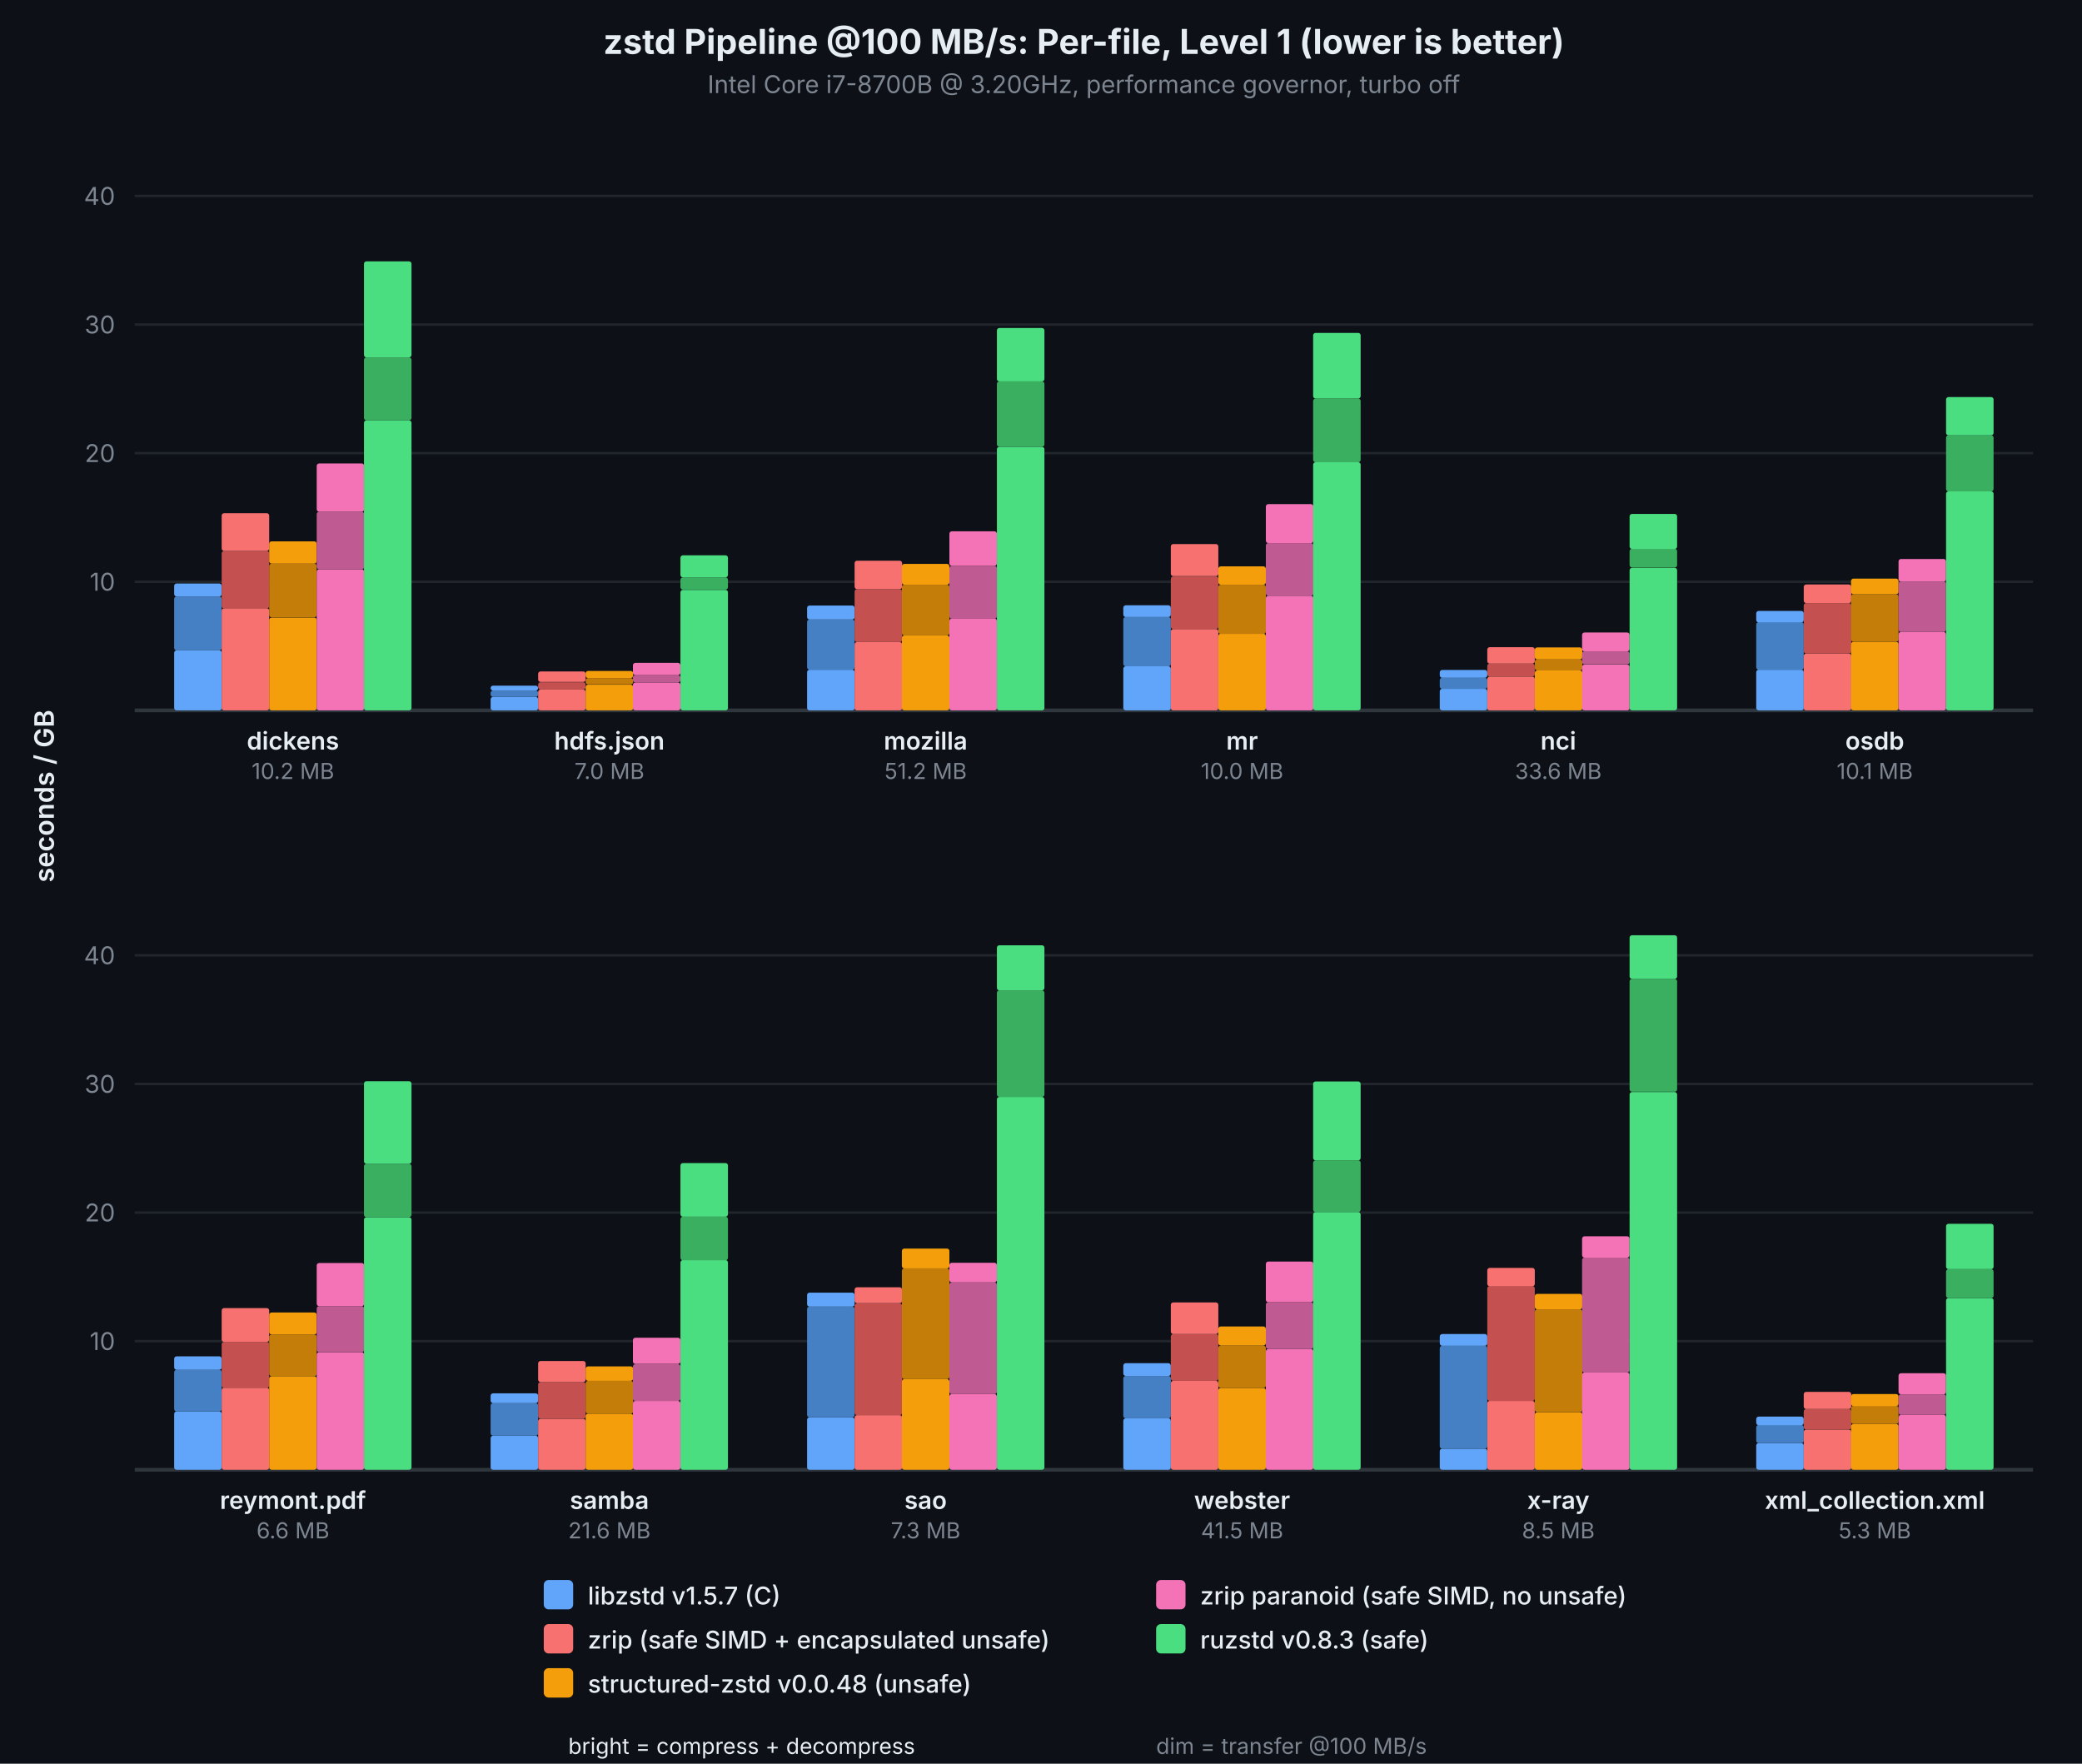
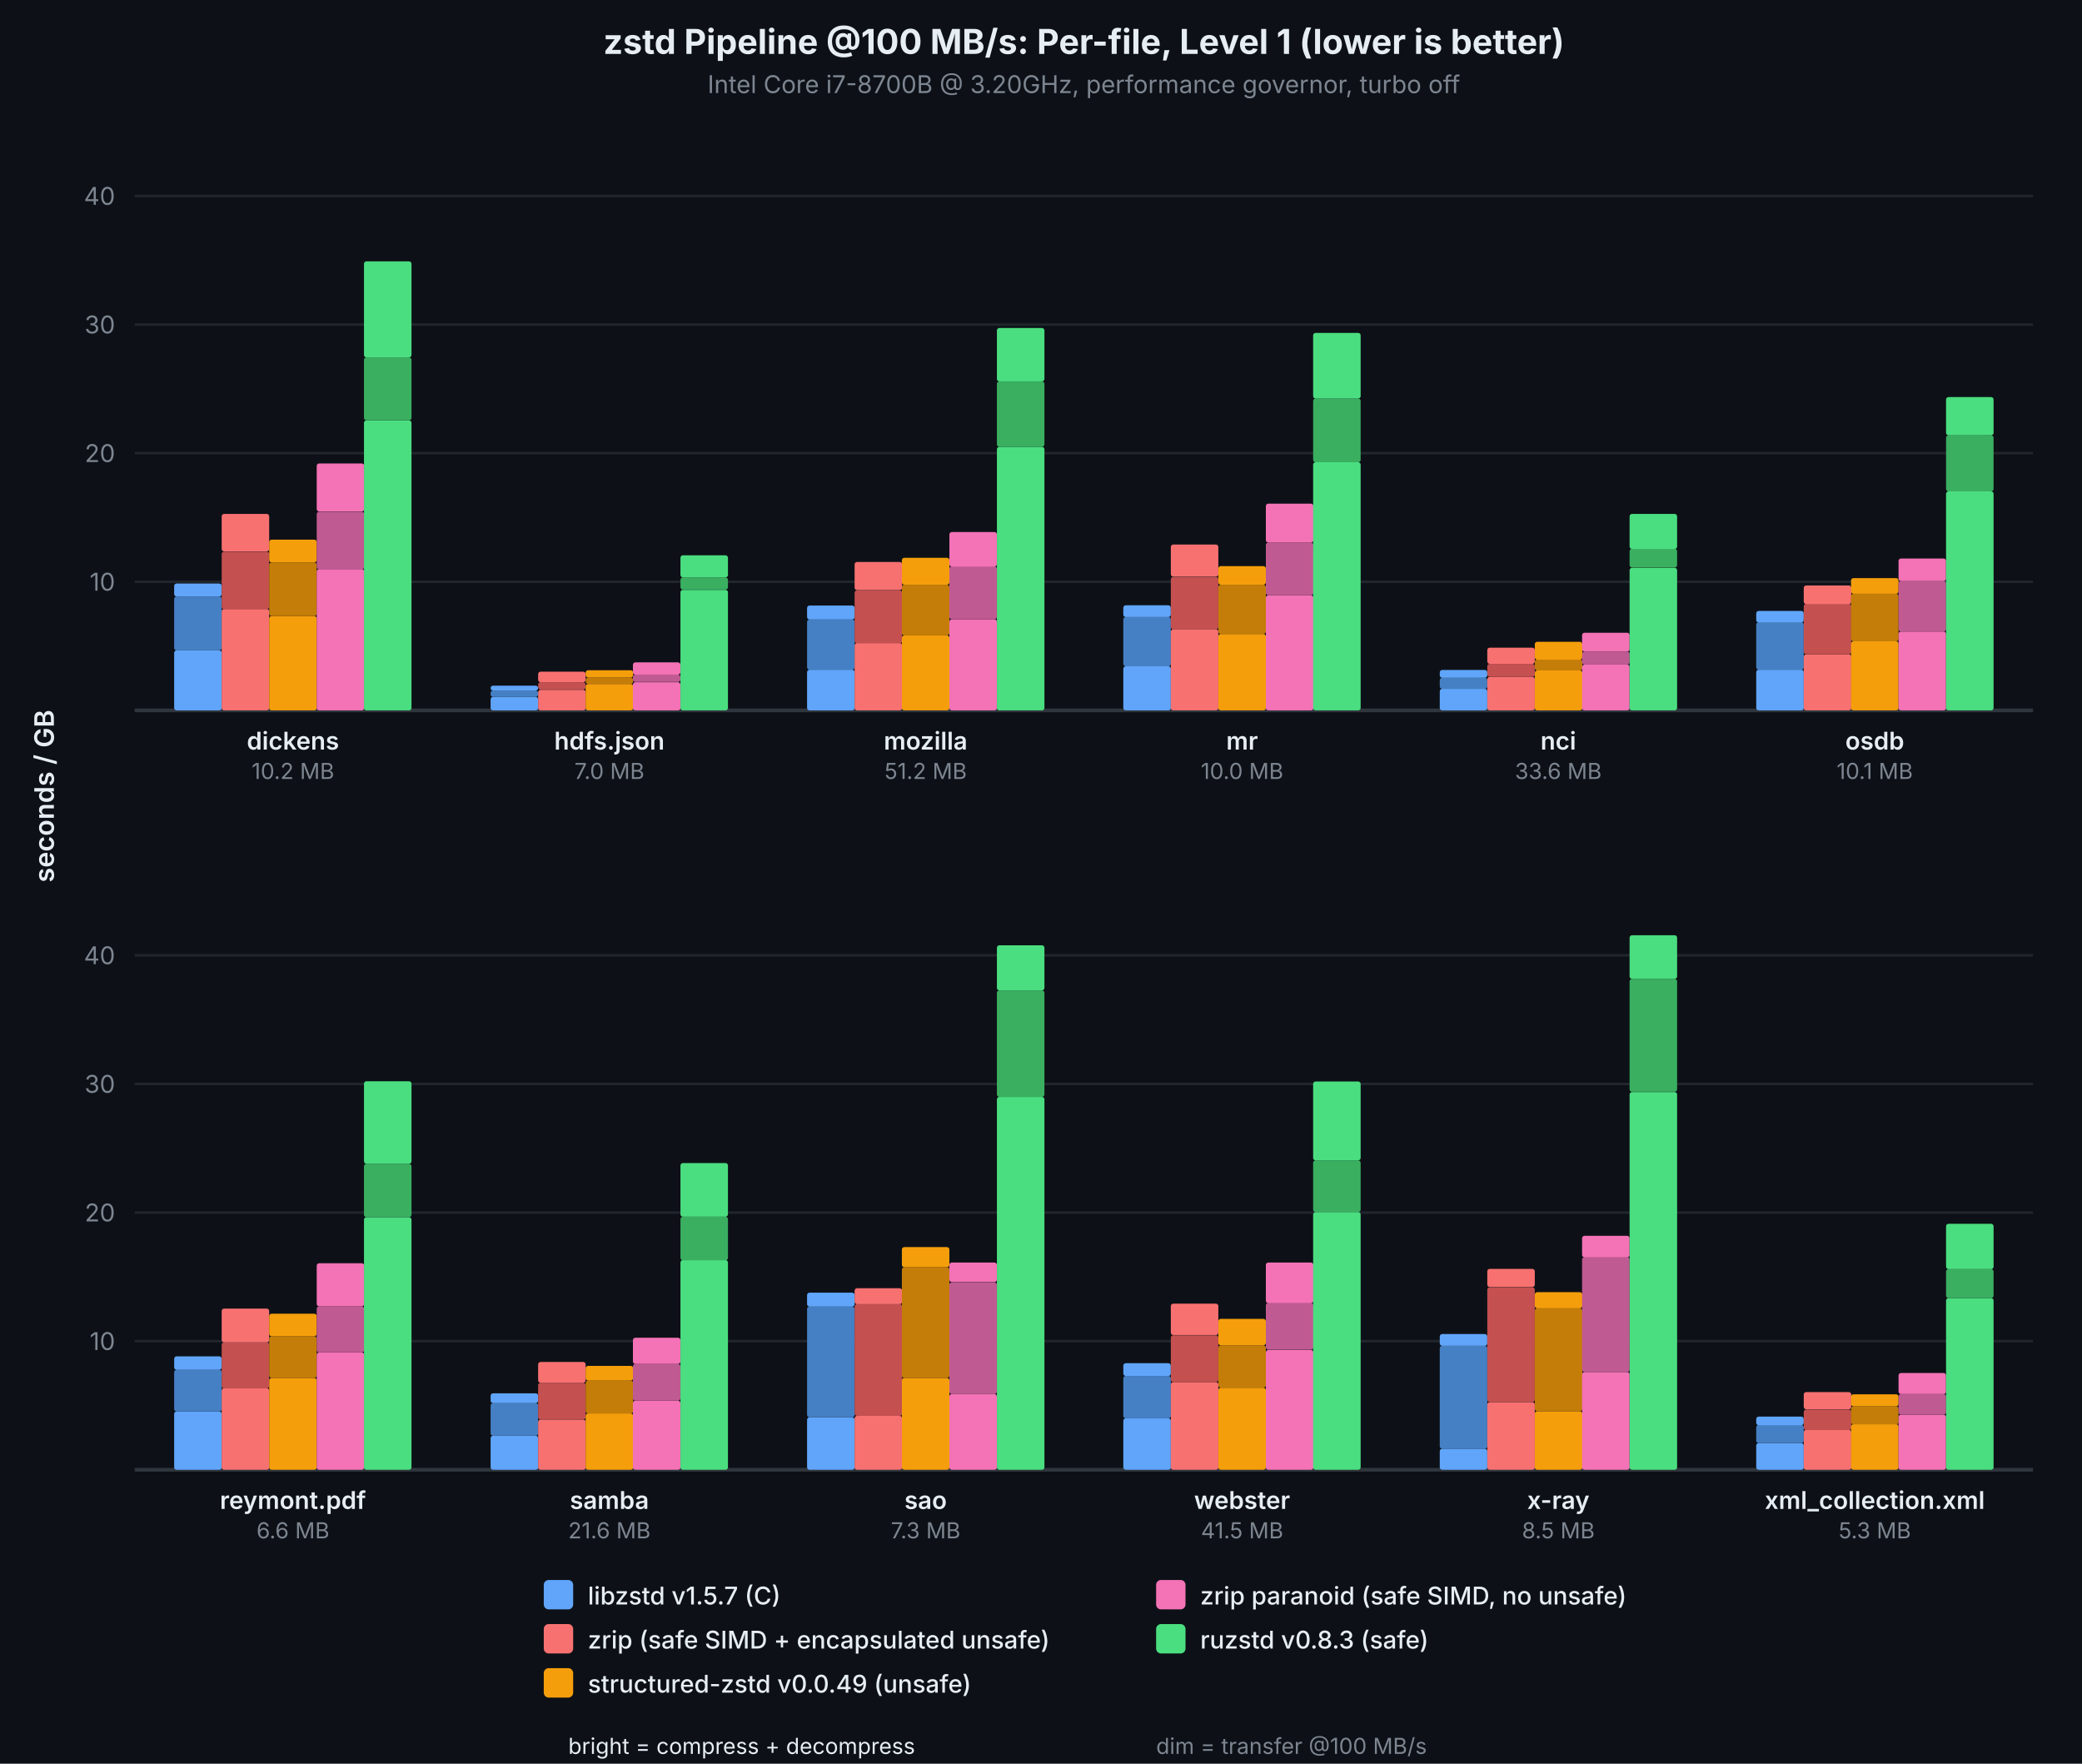
<svg xmlns="http://www.w3.org/2000/svg" viewBox="0 0 850 720" font-family="system-ui, -apple-system, sans-serif">
  <rect width="850" height="720" fill="#0d1117" />
  <text x="442.5" y="22" text-anchor="middle" fill="#e6edf3" font-size="14" font-weight="700">zstd Pipeline @100 MB/s: Per-file, Level 1 (lower is better)</text>
  <text x="442.5" y="38" text-anchor="middle" fill="#7d8590" font-size="10">Intel Core i7-8700B @ 3.20GHz, performance governor, turbo off</text>
  <line x1="55" y1="237.5" x2="830" y2="237.5" stroke="#21262d" stroke-width="1" />
  <text x="47" y="237.5" text-anchor="end" dominant-baseline="middle" fill="#7d8590" font-size="10">10</text>
  <line x1="55" y1="185.0" x2="830" y2="185.0" stroke="#21262d" stroke-width="1" />
  <text x="47" y="185.0" text-anchor="end" dominant-baseline="middle" fill="#7d8590" font-size="10">20</text>
  <line x1="55" y1="132.5" x2="830" y2="132.5" stroke="#21262d" stroke-width="1" />
  <text x="47" y="132.5" text-anchor="end" dominant-baseline="middle" fill="#7d8590" font-size="10">30</text>
  <line x1="55" y1="80.0" x2="830" y2="80.0" stroke="#21262d" stroke-width="1" />
  <text x="47" y="80.0" text-anchor="end" dominant-baseline="middle" fill="#7d8590" font-size="10">40</text>
  <line x1="55" y1="290" x2="830" y2="290" stroke="#30363d" stroke-width="1.5" />
  <text x="22" y="325.0" text-anchor="middle" fill="#e6edf3" font-size="11" font-weight="600" transform="rotate(-90,22,325.0)">seconds / GB</text>
  <rect x="71.1" y="265.5" width="19.4" height="24.5" fill="#60a5fa" rx="1" />
  <rect x="71.1" y="243.5" width="19.4" height="22.0" fill="#4680c4" rx="1" />
  <rect x="71.1" y="238.2" width="19.4" height="5.3" fill="#60a5fa" rx="1" />
-   <rect x="90.5" y="248.3" width="19.4" height="41.7" fill="#f87171" rx="1" />
-   <rect x="90.5" y="224.9" width="19.4" height="23.5" fill="#c45050" rx="1" />
-   <rect x="90.5" y="209.5" width="19.4" height="15.4" fill="#f87171" rx="1" />
-   <rect x="109.9" y="252.1" width="19.4" height="37.9" fill="#f59e0b" rx="1" />
-   <rect x="109.9" y="230.1" width="19.4" height="21.9" fill="#c47d08" rx="1" />
-   <rect x="109.9" y="221.0" width="19.4" height="9.1" fill="#f59e0b" rx="1" />
-   <rect x="129.3" y="232.4" width="19.4" height="57.6" fill="#f472b6" rx="1" />
+   <rect x="90.5" y="248.6" width="19.4" height="41.4" fill="#f87171" rx="1" />
+   <rect x="90.5" y="225.2" width="19.4" height="23.5" fill="#c45050" rx="1" />
+   <rect x="90.5" y="209.8" width="19.4" height="15.3" fill="#f87171" rx="1" />
+   <rect x="109.9" y="251.5" width="19.4" height="38.5" fill="#f59e0b" rx="1" />
+   <rect x="109.9" y="229.6" width="19.4" height="21.9" fill="#c47d08" rx="1" />
+   <rect x="109.9" y="220.3" width="19.4" height="9.3" fill="#f59e0b" rx="1" />
+   <rect x="129.3" y="232.3" width="19.4" height="57.7" fill="#f472b6" rx="1" />
  <rect x="129.3" y="208.9" width="19.4" height="23.5" fill="#c05a92" rx="1" />
-   <rect x="129.3" y="189.2" width="19.4" height="19.7" fill="#f472b6" rx="1" />
+   <rect x="129.3" y="189.2" width="19.4" height="19.6" fill="#f472b6" rx="1" />
  <rect x="148.6" y="171.6" width="19.4" height="118.4" fill="#4ade80" rx="1" />
  <rect x="148.6" y="145.9" width="19.4" height="25.7" fill="#3aaf60" rx="1" />
  <rect x="148.6" y="106.7" width="19.4" height="39.2" fill="#4ade80" rx="1" />
  <text x="119.6" y="306" text-anchor="middle" fill="#e6edf3" font-size="10" font-weight="600">dickens</text>
  <text x="119.6" y="318" text-anchor="middle" fill="#7d8590" font-size="9">10.2 MB</text>
  <rect x="200.3" y="284.5" width="19.4" height="5.5" fill="#60a5fa" rx="1" />
  <rect x="200.3" y="281.9" width="19.4" height="2.6" fill="#4680c4" rx="1" />
  <rect x="200.3" y="279.9" width="19.4" height="2.0" fill="#60a5fa" rx="1" />
-   <rect x="219.7" y="281.5" width="19.4" height="8.5" fill="#f87171" rx="1" />
+   <rect x="219.7" y="281.6" width="19.4" height="8.4" fill="#f87171" rx="1" />
  <rect x="219.7" y="278.5" width="19.4" height="3.0" fill="#c45050" rx="1" />
-   <rect x="219.7" y="274.1" width="19.4" height="4.3" fill="#f87171" rx="1" />
-   <rect x="239.1" y="279.5" width="19.4" height="10.5" fill="#f59e0b" rx="1" />
-   <rect x="239.1" y="276.8" width="19.4" height="2.6" fill="#c47d08" rx="1" />
-   <rect x="239.1" y="273.9" width="19.4" height="2.9" fill="#f59e0b" rx="1" />
-   <rect x="258.4" y="278.6" width="19.4" height="11.4" fill="#f472b6" rx="1" />
-   <rect x="258.4" y="275.6" width="19.4" height="3.0" fill="#c05a92" rx="1" />
-   <rect x="258.4" y="270.6" width="19.4" height="5.0" fill="#f472b6" rx="1" />
+   <rect x="219.7" y="274.2" width="19.4" height="4.3" fill="#f87171" rx="1" />
+   <rect x="239.1" y="279.2" width="19.4" height="10.8" fill="#f59e0b" rx="1" />
+   <rect x="239.1" y="276.6" width="19.4" height="2.6" fill="#c47d08" rx="1" />
+   <rect x="239.1" y="273.6" width="19.4" height="3.0" fill="#f59e0b" rx="1" />
+   <rect x="258.4" y="278.5" width="19.4" height="11.5" fill="#f472b6" rx="1" />
+   <rect x="258.4" y="275.4" width="19.4" height="3.0" fill="#c05a92" rx="1" />
+   <rect x="258.4" y="270.4" width="19.4" height="5.0" fill="#f472b6" rx="1" />
  <rect x="277.8" y="240.8" width="19.4" height="49.2" fill="#4ade80" rx="1" />
  <rect x="277.8" y="235.7" width="19.4" height="5.0" fill="#3aaf60" rx="1" />
  <rect x="277.8" y="226.7" width="19.4" height="9.0" fill="#4ade80" rx="1" />
  <text x="248.8" y="306" text-anchor="middle" fill="#e6edf3" font-size="10" font-weight="600">hdfs.json</text>
  <text x="248.8" y="318" text-anchor="middle" fill="#7d8590" font-size="9">7.0 MB</text>
  <rect x="329.5" y="273.4" width="19.4" height="16.6" fill="#60a5fa" rx="1" />
  <rect x="329.5" y="252.9" width="19.4" height="20.5" fill="#4680c4" rx="1" />
  <rect x="329.5" y="247.2" width="19.4" height="5.7" fill="#60a5fa" rx="1" />
-   <rect x="348.9" y="262.1" width="19.4" height="27.9" fill="#f87171" rx="1" />
-   <rect x="348.9" y="240.5" width="19.4" height="21.6" fill="#c45050" rx="1" />
-   <rect x="348.9" y="228.9" width="19.4" height="11.6" fill="#f87171" rx="1" />
+   <rect x="348.9" y="262.5" width="19.4" height="27.5" fill="#f87171" rx="1" />
+   <rect x="348.9" y="241.0" width="19.4" height="21.6" fill="#c45050" rx="1" />
+   <rect x="348.9" y="229.4" width="19.4" height="11.5" fill="#f87171" rx="1" />
  <rect x="368.2" y="259.4" width="19.4" height="30.6" fill="#f59e0b" rx="1" />
  <rect x="368.2" y="238.7" width="19.4" height="20.7" fill="#c47d08" rx="1" />
-   <rect x="368.2" y="230.2" width="19.4" height="8.5" fill="#f59e0b" rx="1" />
-   <rect x="387.6" y="252.5" width="19.4" height="37.5" fill="#f472b6" rx="1" />
-   <rect x="387.6" y="231.0" width="19.4" height="21.6" fill="#c05a92" rx="1" />
-   <rect x="387.6" y="216.9" width="19.4" height="14.1" fill="#f472b6" rx="1" />
+   <rect x="368.2" y="227.7" width="19.4" height="11.0" fill="#f59e0b" rx="1" />
+   <rect x="387.6" y="252.8" width="19.4" height="37.2" fill="#f472b6" rx="1" />
+   <rect x="387.6" y="231.2" width="19.4" height="21.6" fill="#c05a92" rx="1" />
+   <rect x="387.6" y="217.2" width="19.4" height="14.1" fill="#f472b6" rx="1" />
  <rect x="407.0" y="182.4" width="19.4" height="107.6" fill="#4ade80" rx="1" />
  <rect x="407.0" y="155.7" width="19.4" height="26.7" fill="#3aaf60" rx="1" />
  <rect x="407.0" y="133.9" width="19.4" height="21.8" fill="#4ade80" rx="1" />
  <text x="377.9" y="306" text-anchor="middle" fill="#e6edf3" font-size="10" font-weight="600">mozilla</text>
  <text x="377.9" y="318" text-anchor="middle" fill="#7d8590" font-size="9">51.2 MB</text>
  <rect x="458.6" y="272.0" width="19.4" height="18.0" fill="#60a5fa" rx="1" />
  <rect x="458.6" y="251.9" width="19.4" height="20.1" fill="#4680c4" rx="1" />
  <rect x="458.6" y="247.1" width="19.4" height="4.8" fill="#60a5fa" rx="1" />
-   <rect x="478.0" y="256.8" width="19.4" height="33.2" fill="#f87171" rx="1" />
-   <rect x="478.0" y="235.3" width="19.4" height="21.5" fill="#c45050" rx="1" />
-   <rect x="478.0" y="222.1" width="19.4" height="13.1" fill="#f87171" rx="1" />
-   <rect x="497.4" y="258.7" width="19.4" height="31.3" fill="#f59e0b" rx="1" />
+   <rect x="478.0" y="256.9" width="19.4" height="33.1" fill="#f87171" rx="1" />
+   <rect x="478.0" y="235.5" width="19.4" height="21.5" fill="#c45050" rx="1" />
+   <rect x="478.0" y="222.3" width="19.4" height="13.1" fill="#f87171" rx="1" />
+   <rect x="497.4" y="258.8" width="19.4" height="31.2" fill="#f59e0b" rx="1" />
  <rect x="497.4" y="238.7" width="19.4" height="20.1" fill="#c47d08" rx="1" />
-   <rect x="497.4" y="231.2" width="19.4" height="7.5" fill="#f59e0b" rx="1" />
-   <rect x="516.8" y="243.2" width="19.4" height="46.8" fill="#f472b6" rx="1" />
-   <rect x="516.8" y="221.7" width="19.4" height="21.5" fill="#c05a92" rx="1" />
-   <rect x="516.8" y="205.8" width="19.4" height="15.9" fill="#f472b6" rx="1" />
+   <rect x="497.4" y="231.1" width="19.4" height="7.6" fill="#f59e0b" rx="1" />
+   <rect x="516.8" y="243.0" width="19.4" height="47.0" fill="#f472b6" rx="1" />
+   <rect x="516.8" y="221.5" width="19.4" height="21.5" fill="#c05a92" rx="1" />
+   <rect x="516.8" y="205.6" width="19.4" height="15.9" fill="#f472b6" rx="1" />
  <rect x="536.1" y="188.7" width="19.4" height="101.3" fill="#4ade80" rx="1" />
  <rect x="536.1" y="162.7" width="19.4" height="26.0" fill="#3aaf60" rx="1" />
  <rect x="536.1" y="135.9" width="19.4" height="26.8" fill="#4ade80" rx="1" />
  <text x="507.1" y="306" text-anchor="middle" fill="#e6edf3" font-size="10" font-weight="600">mr</text>
  <text x="507.1" y="318" text-anchor="middle" fill="#7d8590" font-size="9">10.0 MB</text>
  <rect x="587.8" y="281.2" width="19.4" height="8.8" fill="#60a5fa" rx="1" />
  <rect x="587.8" y="276.7" width="19.4" height="4.5" fill="#4680c4" rx="1" />
  <rect x="587.8" y="273.5" width="19.4" height="3.2" fill="#60a5fa" rx="1" />
-   <rect x="607.2" y="276.2" width="19.4" height="13.8" fill="#f87171" rx="1" />
-   <rect x="607.2" y="270.9" width="19.4" height="5.3" fill="#c45050" rx="1" />
-   <rect x="607.2" y="264.2" width="19.4" height="6.7" fill="#f87171" rx="1" />
+   <rect x="607.2" y="276.3" width="19.4" height="13.7" fill="#f87171" rx="1" />
+   <rect x="607.2" y="271.0" width="19.4" height="5.3" fill="#c45050" rx="1" />
+   <rect x="607.2" y="264.4" width="19.4" height="6.6" fill="#f87171" rx="1" />
  <rect x="626.6" y="273.7" width="19.4" height="16.3" fill="#f59e0b" rx="1" />
  <rect x="626.6" y="269.2" width="19.4" height="4.5" fill="#c47d08" rx="1" />
-   <rect x="626.6" y="264.3" width="19.4" height="4.9" fill="#f59e0b" rx="1" />
+   <rect x="626.6" y="262.0" width="19.4" height="7.3" fill="#f59e0b" rx="1" />
  <rect x="645.9" y="271.3" width="19.4" height="18.7" fill="#f472b6" rx="1" />
-   <rect x="645.9" y="265.9" width="19.4" height="5.3" fill="#c05a92" rx="1" />
-   <rect x="645.9" y="258.2" width="19.4" height="7.7" fill="#f472b6" rx="1" />
+   <rect x="645.9" y="266.0" width="19.4" height="5.3" fill="#c05a92" rx="1" />
+   <rect x="645.9" y="258.3" width="19.4" height="7.7" fill="#f472b6" rx="1" />
  <rect x="665.3" y="231.8" width="19.4" height="58.2" fill="#4ade80" rx="1" />
  <rect x="665.3" y="224.0" width="19.4" height="7.7" fill="#3aaf60" rx="1" />
  <rect x="665.3" y="209.8" width="19.4" height="14.3" fill="#4ade80" rx="1" />
  <text x="636.2" y="306" text-anchor="middle" fill="#e6edf3" font-size="10" font-weight="600">nci</text>
  <text x="636.2" y="318" text-anchor="middle" fill="#7d8590" font-size="9">33.6 MB</text>
  <rect x="717.0" y="273.4" width="19.4" height="16.6" fill="#60a5fa" rx="1" />
  <rect x="717.0" y="254.0" width="19.4" height="19.4" fill="#4680c4" rx="1" />
  <rect x="717.0" y="249.4" width="19.4" height="4.7" fill="#60a5fa" rx="1" />
-   <rect x="736.4" y="266.8" width="19.4" height="23.2" fill="#f87171" rx="1" />
-   <rect x="736.4" y="246.2" width="19.4" height="20.6" fill="#c45050" rx="1" />
-   <rect x="736.4" y="238.6" width="19.4" height="7.6" fill="#f87171" rx="1" />
-   <rect x="755.7" y="262.0" width="19.4" height="28.0" fill="#f59e0b" rx="1" />
-   <rect x="755.7" y="242.6" width="19.4" height="19.4" fill="#c47d08" rx="1" />
-   <rect x="755.7" y="236.2" width="19.4" height="6.4" fill="#f59e0b" rx="1" />
-   <rect x="775.1" y="258.0" width="19.4" height="32.0" fill="#f472b6" rx="1" />
-   <rect x="775.1" y="237.4" width="19.4" height="20.6" fill="#c05a92" rx="1" />
-   <rect x="775.1" y="228.2" width="19.4" height="9.2" fill="#f472b6" rx="1" />
+   <rect x="736.4" y="267.1" width="19.4" height="22.9" fill="#f87171" rx="1" />
+   <rect x="736.4" y="246.5" width="19.4" height="20.6" fill="#c45050" rx="1" />
+   <rect x="736.4" y="239.0" width="19.4" height="7.6" fill="#f87171" rx="1" />
+   <rect x="755.7" y="261.8" width="19.4" height="28.2" fill="#f59e0b" rx="1" />
+   <rect x="755.7" y="242.4" width="19.4" height="19.4" fill="#c47d08" rx="1" />
+   <rect x="755.7" y="236.0" width="19.4" height="6.4" fill="#f59e0b" rx="1" />
+   <rect x="775.1" y="257.8" width="19.4" height="32.2" fill="#f472b6" rx="1" />
+   <rect x="775.1" y="237.2" width="19.4" height="20.6" fill="#c05a92" rx="1" />
+   <rect x="775.1" y="228.0" width="19.4" height="9.2" fill="#f472b6" rx="1" />
  <rect x="794.5" y="200.6" width="19.4" height="89.4" fill="#4ade80" rx="1" />
  <rect x="794.5" y="177.7" width="19.4" height="22.9" fill="#3aaf60" rx="1" />
  <rect x="794.5" y="162.1" width="19.4" height="15.6" fill="#4ade80" rx="1" />
  <text x="765.4" y="306" text-anchor="middle" fill="#e6edf3" font-size="10" font-weight="600">osdb</text>
  <text x="765.4" y="318" text-anchor="middle" fill="#7d8590" font-size="9">10.1 MB</text>
  <line x1="55" y1="547.5" x2="830" y2="547.5" stroke="#21262d" stroke-width="1" />
  <text x="47" y="547.5" text-anchor="end" dominant-baseline="middle" fill="#7d8590" font-size="10">10</text>
  <line x1="55" y1="495.0" x2="830" y2="495.0" stroke="#21262d" stroke-width="1" />
  <text x="47" y="495.0" text-anchor="end" dominant-baseline="middle" fill="#7d8590" font-size="10">20</text>
  <line x1="55" y1="442.5" x2="830" y2="442.5" stroke="#21262d" stroke-width="1" />
  <text x="47" y="442.5" text-anchor="end" dominant-baseline="middle" fill="#7d8590" font-size="10">30</text>
  <line x1="55" y1="390.0" x2="830" y2="390.0" stroke="#21262d" stroke-width="1" />
  <text x="47" y="390.0" text-anchor="end" dominant-baseline="middle" fill="#7d8590" font-size="10">40</text>
  <line x1="55" y1="600" x2="830" y2="600" stroke="#30363d" stroke-width="1.5" />
  <rect x="71.1" y="576.2" width="19.4" height="23.8" fill="#60a5fa" rx="1" />
  <rect x="71.1" y="559.2" width="19.4" height="17.0" fill="#4680c4" rx="1" />
  <rect x="71.1" y="553.7" width="19.4" height="5.5" fill="#60a5fa" rx="1" />
-   <rect x="90.5" y="566.5" width="19.4" height="33.5" fill="#f87171" rx="1" />
-   <rect x="90.5" y="547.8" width="19.4" height="18.8" fill="#c45050" rx="1" />
-   <rect x="90.5" y="534.0" width="19.4" height="13.8" fill="#f87171" rx="1" />
-   <rect x="109.9" y="561.8" width="19.4" height="38.2" fill="#f59e0b" rx="1" />
-   <rect x="109.9" y="544.8" width="19.4" height="17.0" fill="#c47d08" rx="1" />
-   <rect x="109.9" y="535.8" width="19.4" height="9.0" fill="#f59e0b" rx="1" />
-   <rect x="129.3" y="552.0" width="19.4" height="48.0" fill="#f472b6" rx="1" />
-   <rect x="129.3" y="533.2" width="19.4" height="18.8" fill="#c05a92" rx="1" />
-   <rect x="129.3" y="515.6" width="19.4" height="17.6" fill="#f472b6" rx="1" />
+   <rect x="90.5" y="566.7" width="19.4" height="33.3" fill="#f87171" rx="1" />
+   <rect x="90.5" y="548.0" width="19.4" height="18.8" fill="#c45050" rx="1" />
+   <rect x="90.5" y="534.2" width="19.4" height="13.8" fill="#f87171" rx="1" />
+   <rect x="109.9" y="562.5" width="19.4" height="37.5" fill="#f59e0b" rx="1" />
+   <rect x="109.9" y="545.5" width="19.4" height="17.0" fill="#c47d08" rx="1" />
+   <rect x="109.9" y="536.3" width="19.4" height="9.2" fill="#f59e0b" rx="1" />
+   <rect x="129.3" y="552.1" width="19.4" height="47.9" fill="#f472b6" rx="1" />
+   <rect x="129.3" y="533.3" width="19.4" height="18.8" fill="#c05a92" rx="1" />
+   <rect x="129.3" y="515.7" width="19.4" height="17.6" fill="#f472b6" rx="1" />
  <rect x="148.6" y="496.9" width="19.4" height="103.1" fill="#4ade80" rx="1" />
  <rect x="148.6" y="475.1" width="19.4" height="21.8" fill="#3aaf60" rx="1" />
  <rect x="148.6" y="441.4" width="19.4" height="33.7" fill="#4ade80" rx="1" />
  <text x="119.6" y="616" text-anchor="middle" fill="#e6edf3" font-size="10" font-weight="600">reymont.pdf</text>
  <text x="119.6" y="628" text-anchor="middle" fill="#7d8590" font-size="9">6.6 MB</text>
  <rect x="200.3" y="586.1" width="19.4" height="13.9" fill="#60a5fa" rx="1" />
  <rect x="200.3" y="572.8" width="19.4" height="13.3" fill="#4680c4" rx="1" />
  <rect x="200.3" y="568.8" width="19.4" height="4.0" fill="#60a5fa" rx="1" />
-   <rect x="219.7" y="579.2" width="19.4" height="20.8" fill="#f87171" rx="1" />
-   <rect x="219.7" y="564.2" width="19.4" height="15.0" fill="#c45050" rx="1" />
-   <rect x="219.7" y="555.6" width="19.4" height="8.6" fill="#f87171" rx="1" />
-   <rect x="239.1" y="577.1" width="19.4" height="22.9" fill="#f59e0b" rx="1" />
-   <rect x="239.1" y="563.7" width="19.4" height="13.4" fill="#c47d08" rx="1" />
-   <rect x="239.1" y="557.8" width="19.4" height="5.9" fill="#f59e0b" rx="1" />
-   <rect x="258.4" y="571.9" width="19.4" height="28.1" fill="#f472b6" rx="1" />
-   <rect x="258.4" y="556.9" width="19.4" height="15.0" fill="#c05a92" rx="1" />
+   <rect x="219.7" y="579.5" width="19.4" height="20.5" fill="#f87171" rx="1" />
+   <rect x="219.7" y="564.5" width="19.4" height="15.0" fill="#c45050" rx="1" />
+   <rect x="219.7" y="556.0" width="19.4" height="8.5" fill="#f87171" rx="1" />
+   <rect x="239.1" y="577.0" width="19.4" height="23.0" fill="#f59e0b" rx="1" />
+   <rect x="239.1" y="563.6" width="19.4" height="13.4" fill="#c47d08" rx="1" />
+   <rect x="239.1" y="557.6" width="19.4" height="6.0" fill="#f59e0b" rx="1" />
+   <rect x="258.4" y="571.8" width="19.4" height="28.2" fill="#f472b6" rx="1" />
+   <rect x="258.4" y="556.8" width="19.4" height="15.0" fill="#c05a92" rx="1" />
  <rect x="258.4" y="546.1" width="19.4" height="10.7" fill="#f472b6" rx="1" />
  <rect x="277.8" y="514.4" width="19.4" height="85.6" fill="#4ade80" rx="1" />
  <rect x="277.8" y="496.7" width="19.4" height="17.8" fill="#3aaf60" rx="1" />
  <rect x="277.8" y="474.8" width="19.4" height="21.9" fill="#4ade80" rx="1" />
  <text x="248.8" y="616" text-anchor="middle" fill="#e6edf3" font-size="10" font-weight="600">samba</text>
  <text x="248.8" y="628" text-anchor="middle" fill="#7d8590" font-size="9">21.6 MB</text>
  <rect x="329.5" y="578.6" width="19.4" height="21.4" fill="#60a5fa" rx="1" />
  <rect x="329.5" y="533.4" width="19.4" height="45.2" fill="#4680c4" rx="1" />
  <rect x="329.5" y="527.7" width="19.4" height="5.7" fill="#60a5fa" rx="1" />
-   <rect x="348.9" y="577.7" width="19.4" height="22.3" fill="#f87171" rx="1" />
-   <rect x="348.9" y="532.1" width="19.4" height="45.6" fill="#c45050" rx="1" />
-   <rect x="348.9" y="525.5" width="19.4" height="6.5" fill="#f87171" rx="1" />
-   <rect x="368.2" y="563.0" width="19.4" height="37.0" fill="#f59e0b" rx="1" />
-   <rect x="368.2" y="517.8" width="19.4" height="45.2" fill="#c47d08" rx="1" />
-   <rect x="368.2" y="509.7" width="19.4" height="8.1" fill="#f59e0b" rx="1" />
+   <rect x="348.9" y="578.0" width="19.4" height="22.0" fill="#f87171" rx="1" />
+   <rect x="348.9" y="532.4" width="19.4" height="45.6" fill="#c45050" rx="1" />
+   <rect x="348.9" y="525.9" width="19.4" height="6.5" fill="#f87171" rx="1" />
+   <rect x="368.2" y="562.5" width="19.4" height="37.5" fill="#f59e0b" rx="1" />
+   <rect x="368.2" y="517.3" width="19.4" height="45.2" fill="#c47d08" rx="1" />
+   <rect x="368.2" y="509.1" width="19.4" height="8.2" fill="#f59e0b" rx="1" />
  <rect x="387.6" y="569.1" width="19.4" height="30.9" fill="#f472b6" rx="1" />
  <rect x="387.6" y="523.5" width="19.4" height="45.6" fill="#c05a92" rx="1" />
-   <rect x="387.6" y="515.5" width="19.4" height="8.0" fill="#f472b6" rx="1" />
+   <rect x="387.6" y="515.4" width="19.4" height="8.0" fill="#f472b6" rx="1" />
  <rect x="407.0" y="447.8" width="19.4" height="152.2" fill="#4ade80" rx="1" />
  <rect x="407.0" y="404.3" width="19.4" height="43.5" fill="#3aaf60" rx="1" />
  <rect x="407.0" y="385.9" width="19.4" height="18.4" fill="#4ade80" rx="1" />
  <text x="377.9" y="616" text-anchor="middle" fill="#e6edf3" font-size="10" font-weight="600">sao</text>
  <text x="377.9" y="628" text-anchor="middle" fill="#7d8590" font-size="9">7.3 MB</text>
  <rect x="458.6" y="579.0" width="19.4" height="21.0" fill="#60a5fa" rx="1" />
  <rect x="458.6" y="561.7" width="19.4" height="17.3" fill="#4680c4" rx="1" />
  <rect x="458.6" y="556.5" width="19.4" height="5.2" fill="#60a5fa" rx="1" />
-   <rect x="478.0" y="563.7" width="19.4" height="36.3" fill="#f87171" rx="1" />
-   <rect x="478.0" y="544.6" width="19.4" height="19.1" fill="#c45050" rx="1" />
-   <rect x="478.0" y="531.7" width="19.4" height="12.9" fill="#f87171" rx="1" />
-   <rect x="497.4" y="566.6" width="19.4" height="33.4" fill="#f59e0b" rx="1" />
-   <rect x="497.4" y="549.3" width="19.4" height="17.3" fill="#c47d08" rx="1" />
-   <rect x="497.4" y="541.5" width="19.4" height="7.8" fill="#f59e0b" rx="1" />
-   <rect x="516.8" y="550.7" width="19.4" height="49.3" fill="#f472b6" rx="1" />
-   <rect x="516.8" y="531.6" width="19.4" height="19.1" fill="#c05a92" rx="1" />
-   <rect x="516.8" y="515.0" width="19.4" height="16.6" fill="#f472b6" rx="1" />
+   <rect x="478.0" y="564.2" width="19.4" height="35.8" fill="#f87171" rx="1" />
+   <rect x="478.0" y="545.1" width="19.4" height="19.1" fill="#c45050" rx="1" />
+   <rect x="478.0" y="532.2" width="19.4" height="12.8" fill="#f87171" rx="1" />
+   <rect x="497.4" y="566.5" width="19.4" height="33.5" fill="#f59e0b" rx="1" />
+   <rect x="497.4" y="549.2" width="19.4" height="17.3" fill="#c47d08" rx="1" />
+   <rect x="497.4" y="538.4" width="19.4" height="10.8" fill="#f59e0b" rx="1" />
+   <rect x="516.8" y="551.1" width="19.4" height="48.9" fill="#f472b6" rx="1" />
+   <rect x="516.8" y="531.9" width="19.4" height="19.1" fill="#c05a92" rx="1" />
+   <rect x="516.8" y="515.4" width="19.4" height="16.6" fill="#f472b6" rx="1" />
  <rect x="536.1" y="494.8" width="19.4" height="105.2" fill="#4ade80" rx="1" />
  <rect x="536.1" y="473.7" width="19.4" height="21.1" fill="#3aaf60" rx="1" />
  <rect x="536.1" y="441.5" width="19.4" height="32.2" fill="#4ade80" rx="1" />
  <text x="507.1" y="616" text-anchor="middle" fill="#e6edf3" font-size="10" font-weight="600">webster</text>
  <text x="507.1" y="628" text-anchor="middle" fill="#7d8590" font-size="9">41.5 MB</text>
  <rect x="587.8" y="591.4" width="19.4" height="8.6" fill="#60a5fa" rx="1" />
  <rect x="587.8" y="549.4" width="19.4" height="42.0" fill="#4680c4" rx="1" />
  <rect x="587.8" y="544.6" width="19.4" height="4.8" fill="#60a5fa" rx="1" />
-   <rect x="607.2" y="571.9" width="19.4" height="28.1" fill="#f87171" rx="1" />
-   <rect x="607.2" y="525.0" width="19.4" height="46.9" fill="#c45050" rx="1" />
-   <rect x="607.2" y="517.6" width="19.4" height="7.5" fill="#f87171" rx="1" />
-   <rect x="626.6" y="576.5" width="19.4" height="23.5" fill="#f59e0b" rx="1" />
-   <rect x="626.6" y="534.5" width="19.4" height="42.0" fill="#c47d08" rx="1" />
-   <rect x="626.6" y="528.2" width="19.4" height="6.3" fill="#f59e0b" rx="1" />
-   <rect x="645.9" y="560.3" width="19.4" height="39.7" fill="#f472b6" rx="1" />
-   <rect x="645.9" y="513.4" width="19.4" height="46.9" fill="#c05a92" rx="1" />
-   <rect x="645.9" y="504.7" width="19.4" height="8.7" fill="#f472b6" rx="1" />
+   <rect x="607.2" y="572.4" width="19.4" height="27.6" fill="#f87171" rx="1" />
+   <rect x="607.2" y="525.5" width="19.4" height="46.9" fill="#c45050" rx="1" />
+   <rect x="607.2" y="518.0" width="19.4" height="7.4" fill="#f87171" rx="1" />
+   <rect x="626.6" y="576.1" width="19.4" height="23.9" fill="#f59e0b" rx="1" />
+   <rect x="626.6" y="534.1" width="19.4" height="42.0" fill="#c47d08" rx="1" />
+   <rect x="626.6" y="527.5" width="19.4" height="6.6" fill="#f59e0b" rx="1" />
+   <rect x="645.9" y="560.1" width="19.4" height="39.9" fill="#f472b6" rx="1" />
+   <rect x="645.9" y="513.2" width="19.4" height="46.9" fill="#c05a92" rx="1" />
+   <rect x="645.9" y="504.5" width="19.4" height="8.8" fill="#f472b6" rx="1" />
  <rect x="665.3" y="445.8" width="19.4" height="154.2" fill="#4ade80" rx="1" />
  <rect x="665.3" y="399.6" width="19.4" height="46.1" fill="#3aaf60" rx="1" />
  <rect x="665.3" y="381.8" width="19.4" height="17.8" fill="#4ade80" rx="1" />
  <text x="636.2" y="616" text-anchor="middle" fill="#e6edf3" font-size="10" font-weight="600">x-ray</text>
  <text x="636.2" y="628" text-anchor="middle" fill="#7d8590" font-size="9">8.5 MB</text>
  <rect x="717.0" y="589.1" width="19.4" height="10.9" fill="#60a5fa" rx="1" />
  <rect x="717.0" y="581.7" width="19.4" height="7.4" fill="#4680c4" rx="1" />
  <rect x="717.0" y="578.3" width="19.4" height="3.5" fill="#60a5fa" rx="1" />
-   <rect x="736.4" y="583.6" width="19.4" height="16.4" fill="#f87171" rx="1" />
-   <rect x="736.4" y="575.2" width="19.4" height="8.4" fill="#c45050" rx="1" />
-   <rect x="736.4" y="568.2" width="19.4" height="7.0" fill="#f87171" rx="1" />
-   <rect x="755.7" y="581.3" width="19.4" height="18.7" fill="#f59e0b" rx="1" />
-   <rect x="755.7" y="573.9" width="19.4" height="7.4" fill="#c47d08" rx="1" />
-   <rect x="755.7" y="569.1" width="19.4" height="4.9" fill="#f59e0b" rx="1" />
-   <rect x="775.1" y="577.6" width="19.4" height="22.4" fill="#f472b6" rx="1" />
-   <rect x="775.1" y="569.2" width="19.4" height="8.4" fill="#c05a92" rx="1" />
-   <rect x="775.1" y="560.6" width="19.4" height="8.6" fill="#f472b6" rx="1" />
+   <rect x="736.4" y="583.7" width="19.4" height="16.3" fill="#f87171" rx="1" />
+   <rect x="736.4" y="575.4" width="19.4" height="8.4" fill="#c45050" rx="1" />
+   <rect x="736.4" y="568.3" width="19.4" height="7.0" fill="#f87171" rx="1" />
+   <rect x="755.7" y="581.4" width="19.4" height="18.6" fill="#f59e0b" rx="1" />
+   <rect x="755.7" y="574.1" width="19.4" height="7.4" fill="#c47d08" rx="1" />
+   <rect x="755.7" y="569.2" width="19.4" height="4.9" fill="#f59e0b" rx="1" />
+   <rect x="775.1" y="577.5" width="19.4" height="22.5" fill="#f472b6" rx="1" />
+   <rect x="775.1" y="569.1" width="19.4" height="8.4" fill="#c05a92" rx="1" />
+   <rect x="775.1" y="560.5" width="19.4" height="8.6" fill="#f472b6" rx="1" />
  <rect x="794.5" y="529.9" width="19.4" height="70.1" fill="#4ade80" rx="1" />
  <rect x="794.5" y="518.1" width="19.4" height="11.8" fill="#3aaf60" rx="1" />
  <rect x="794.5" y="499.6" width="19.4" height="18.5" fill="#4ade80" rx="1" />
  <text x="765.4" y="616" text-anchor="middle" fill="#e6edf3" font-size="10" font-weight="600">xml_collection.xml</text>
  <text x="765.4" y="628" text-anchor="middle" fill="#7d8590" font-size="9">5.3 MB</text>
  <rect x="222" y="645" width="12" height="12" fill="#60a5fa" rx="2" />
  <text x="240" y="655" fill="#e6edf3" font-size="10" font-weight="500">libzstd v1.5.7 (C)</text>
  <rect x="222" y="663" width="12" height="12" fill="#f87171" rx="2" />
  <text x="240" y="673" fill="#e6edf3" font-size="10" font-weight="500">zrip (safe SIMD + encapsulated unsafe)</text>
  <rect x="222" y="681" width="12" height="12" fill="#f59e0b" rx="2" />
-   <text x="240" y="691" fill="#e6edf3" font-size="10" font-weight="500">structured-zstd v0.0.48 (unsafe)</text>
+   <text x="240" y="691" fill="#e6edf3" font-size="10" font-weight="500">structured-zstd v0.0.49 (unsafe)</text>
  <rect x="472" y="645" width="12" height="12" fill="#f472b6" rx="2" />
  <text x="490" y="655" fill="#e6edf3" font-size="10" font-weight="500">zrip paranoid (safe SIMD, no unsafe)</text>
  <rect x="472" y="663" width="12" height="12" fill="#4ade80" rx="2" />
  <text x="490" y="673" fill="#e6edf3" font-size="10" font-weight="500">ruzstd v0.8.3 (safe)</text>
  <text x="232" y="716" fill="#e6edf3" font-size="9">bright = compress + decompress</text>
  <text x="472" y="716" fill="#7d8590" font-size="9">dim = transfer @100 MB/s</text>
</svg>
